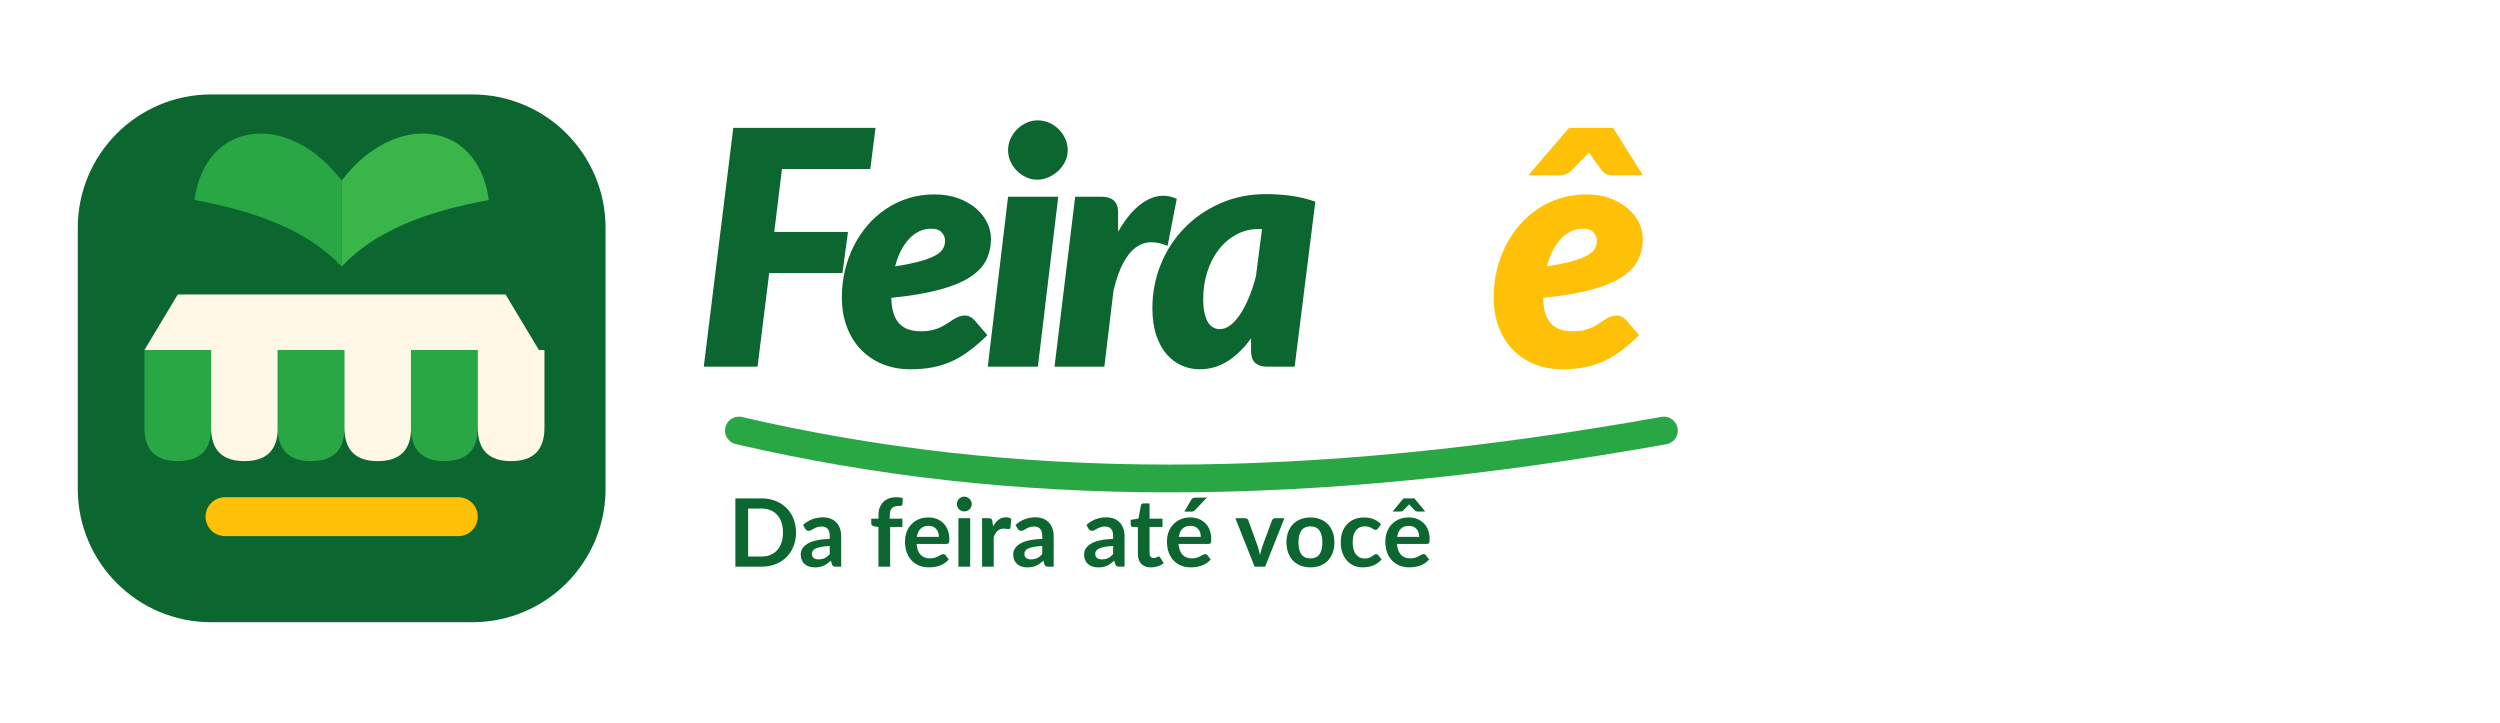
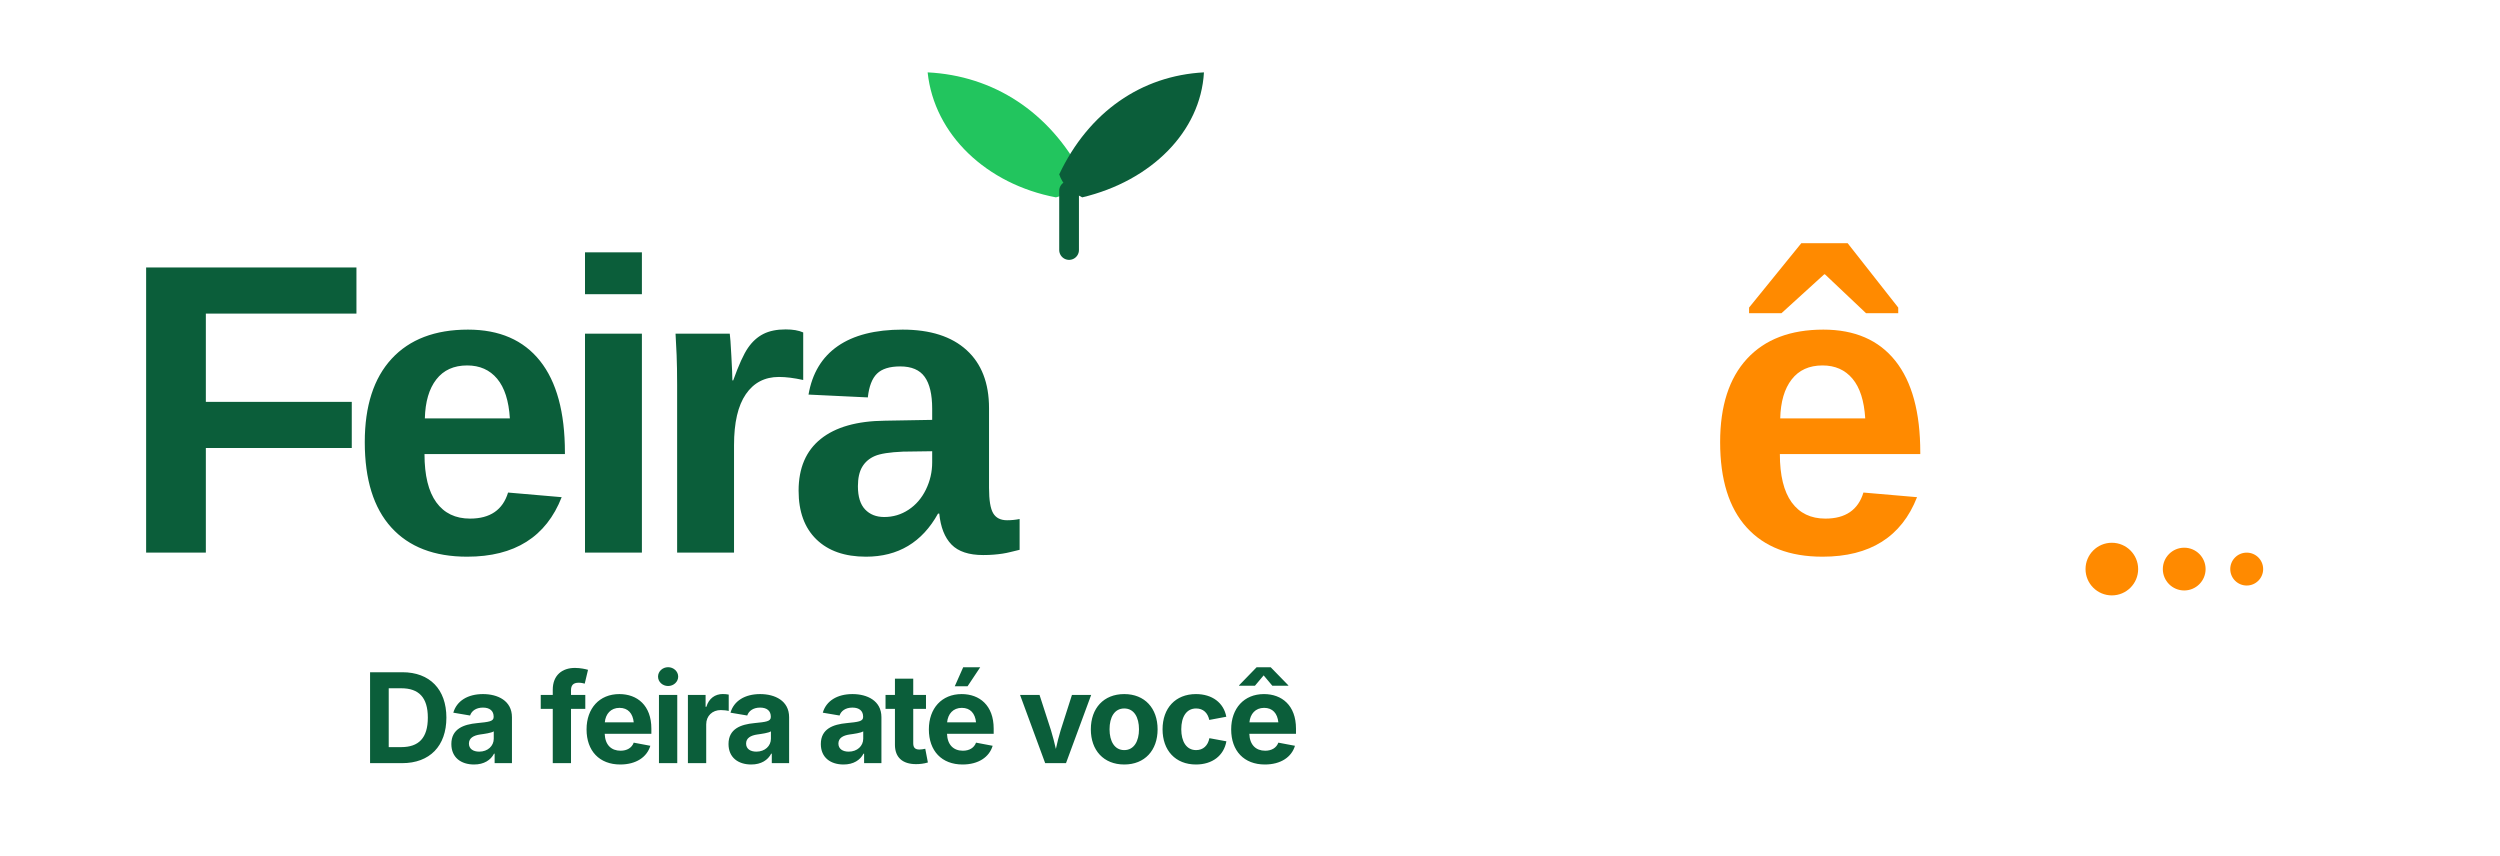
- <svg xmlns="http://www.w3.org/2000/svg" width="900" height="260" viewBox="0 0 900 260" role="img" aria-labelledby="title desc">
-   <g transform="translate(28 34)">
-     <rect width="190" height="190" rx="48" fill="#0B662F" />
-     <path d="M95 31C76 6 46 9 42 38c22 4 41 11 53 24Z" fill="#2AA745" />
-     <path d="M95 31c19-25 49-22 53 7-22 4-41 11-53 24Z" fill="#39B54A" />
-     <path d="M36 72h118l12 20H24Z" fill="#FFF8E7" />
-     <path d="M24 92h24v28q0 12-12 12t-12-12Z" fill="#2AA745" />
-     <path d="M48 92h24v28q0 12-12 12t-12-12Z" fill="#FFF8E7" />
-     <path d="M72 92h24v28q0 12-12 12t-12-12Z" fill="#2AA745" />
-     <path d="M96 92h24v28q0 12-12 12t-12-12Z" fill="#FFF8E7" />
-     <path d="M120 92h24v28q0 12-12 12t-12-12Z" fill="#2AA745" />
-     <path d="M144 92h24v28q0 12-12 12t-12-12Z" fill="#FFF8E7" />
-     <rect x="46" y="145" width="98" height="14" rx="7" fill="#FFC107" />
+ <svg xmlns="http://www.w3.org/2000/svg" viewBox="0 0 760 260" role="img" aria-labelledby="title desc">
+   <g transform="translate(18 18)">
+     <g transform="translate(254 0)" aria-hidden="true">
+       <path d="M49 42C28 38 12 23 10 4c20 1 37 12 47 31-1 3-4 6-8 7Z" fill="#22C55E" />
+       <path d="M57 42C78 37 93 22 94 4 75 5 59 16 50 35c1 3 3 5 7 7Z" fill="#0B5E3A" />
+       <path d="M53 40v18" stroke="#0B5E3A" stroke-width="6" stroke-linecap="round" />
+     </g>
+     <text x="18" y="150" font-family="Poppins, Nunito, Arial Rounded MT Bold, Arial, sans-serif" font-size="126" font-weight="900" letter-spacing="-7" fill="#0B5E3A">Feira</text>
+     <text x="500" y="150" font-family="Poppins, Nunito, Arial Rounded MT Bold, Arial, sans-serif" font-size="126" font-weight="900" letter-spacing="-7" fill="#FF8A00">ê</text>
+     <circle cx="624" cy="155" r="8" fill="#FF8A00" />
+     <circle cx="646" cy="155" r="6.5" fill="#FF8A00" />
+     <circle cx="665" cy="155" r="5" fill="#FF8A00" />
+     <text x="92" y="214" font-family="Inter, Arial, sans-serif" font-size="38" font-weight="700" letter-spacing="-1.5" fill="#0B5E3A">Da feira até você</text>
  </g>
-   <g font-family="Lato, Inter, Arial, sans-serif" font-style="italic" font-weight="900">
-     <text x="250" y="132" font-size="118" fill="#0B662F" letter-spacing="-6">Feira</text>
-     <text x="536" y="132" font-size="118" fill="#FFC107" letter-spacing="-6">ê</text>
-   </g>
-   <path d="M266 155c99 23 204 23 333 0" fill="none" stroke="#2AA745" stroke-width="10" stroke-linecap="round" />
-   <text x="262" y="204" font-family="Lato, Inter, Arial, sans-serif" font-weight="700" font-size="34" fill="#0B662F">Da feira até você</text>
</svg>
